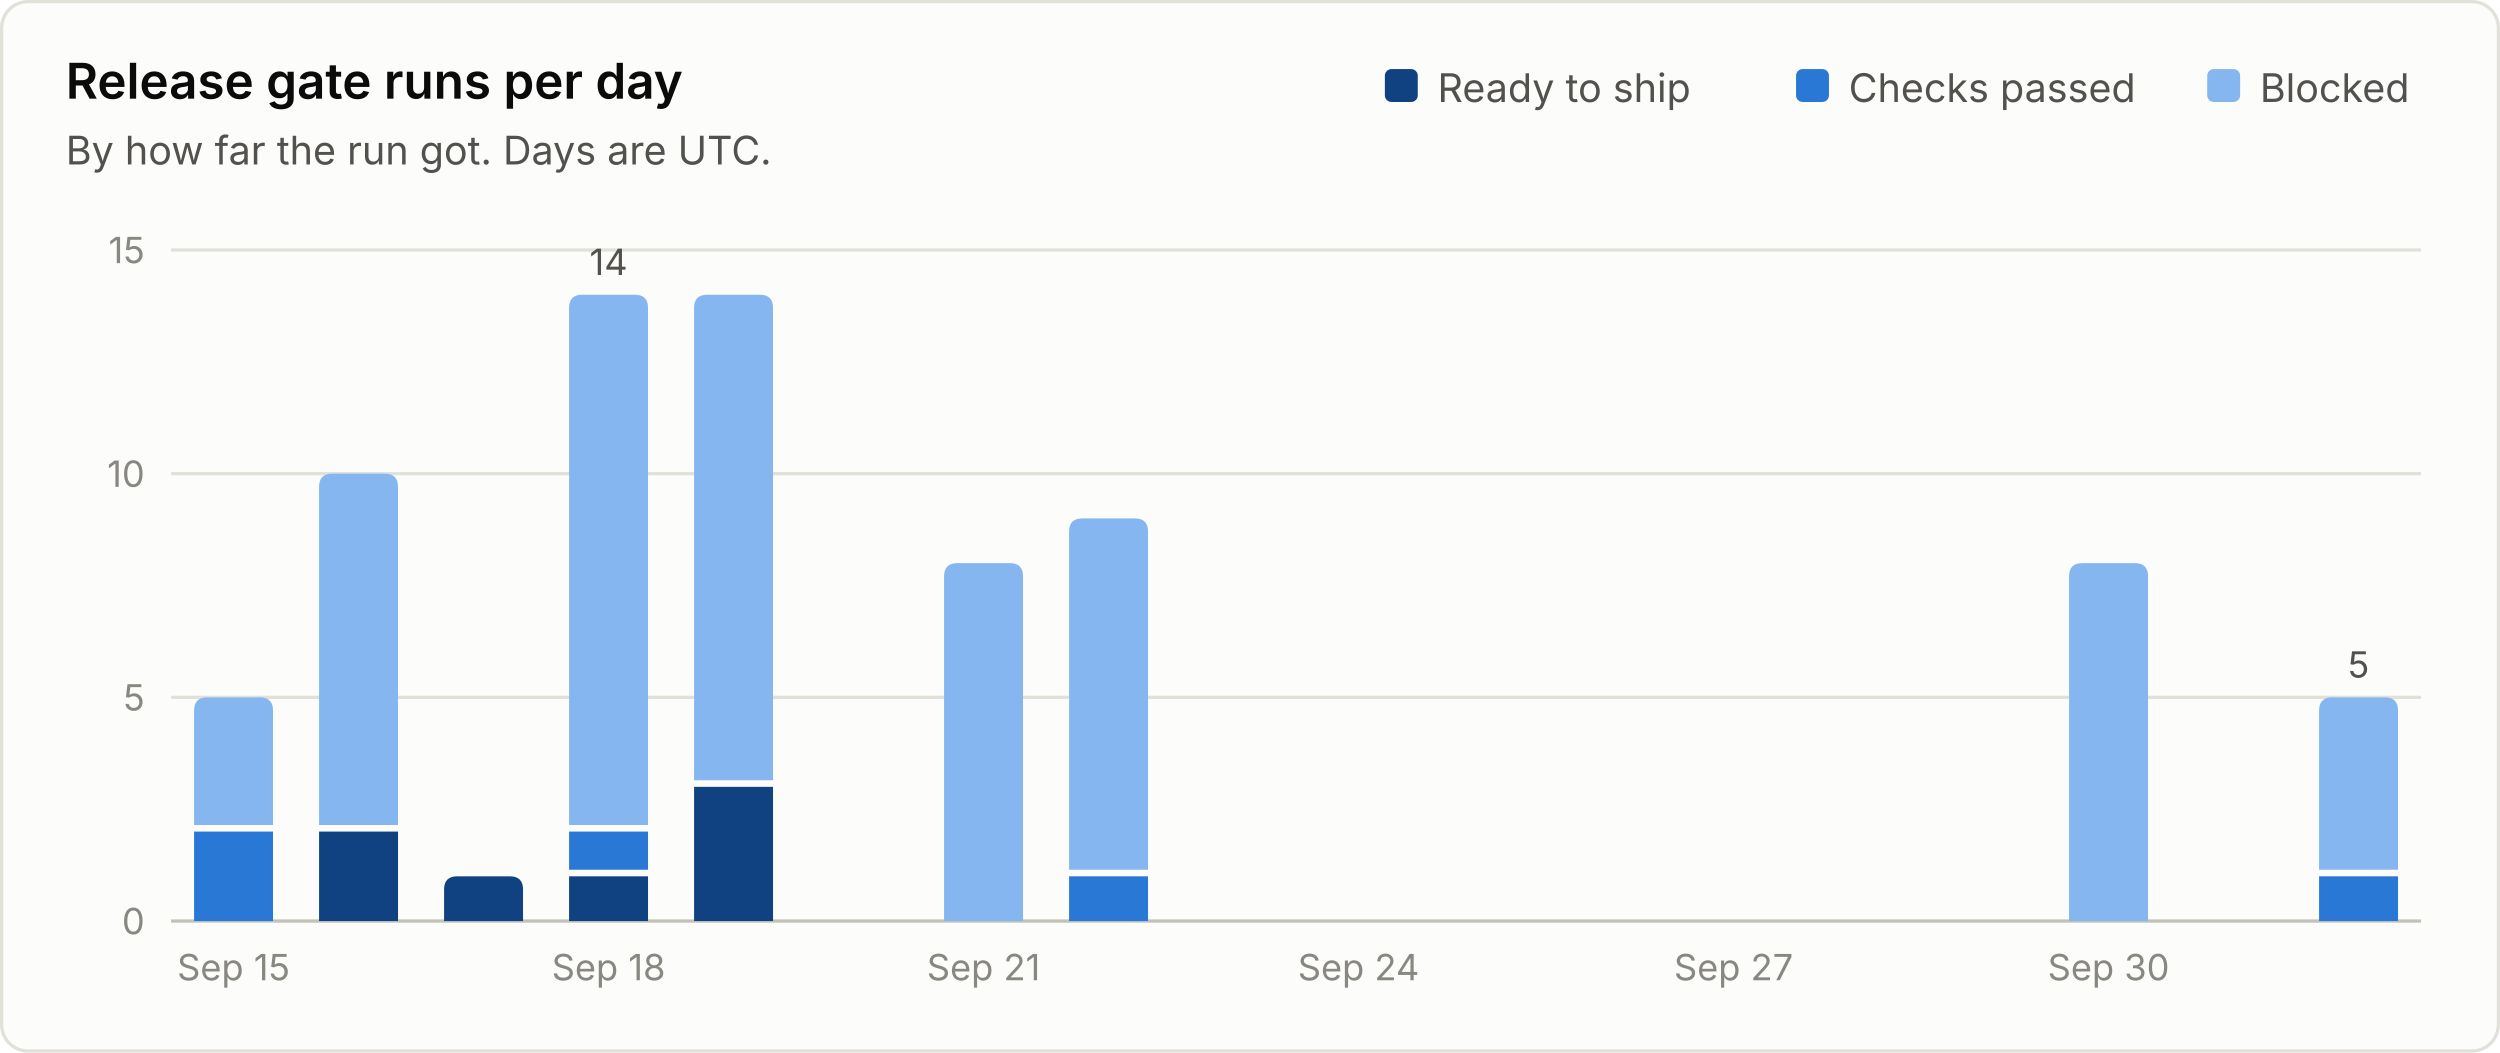
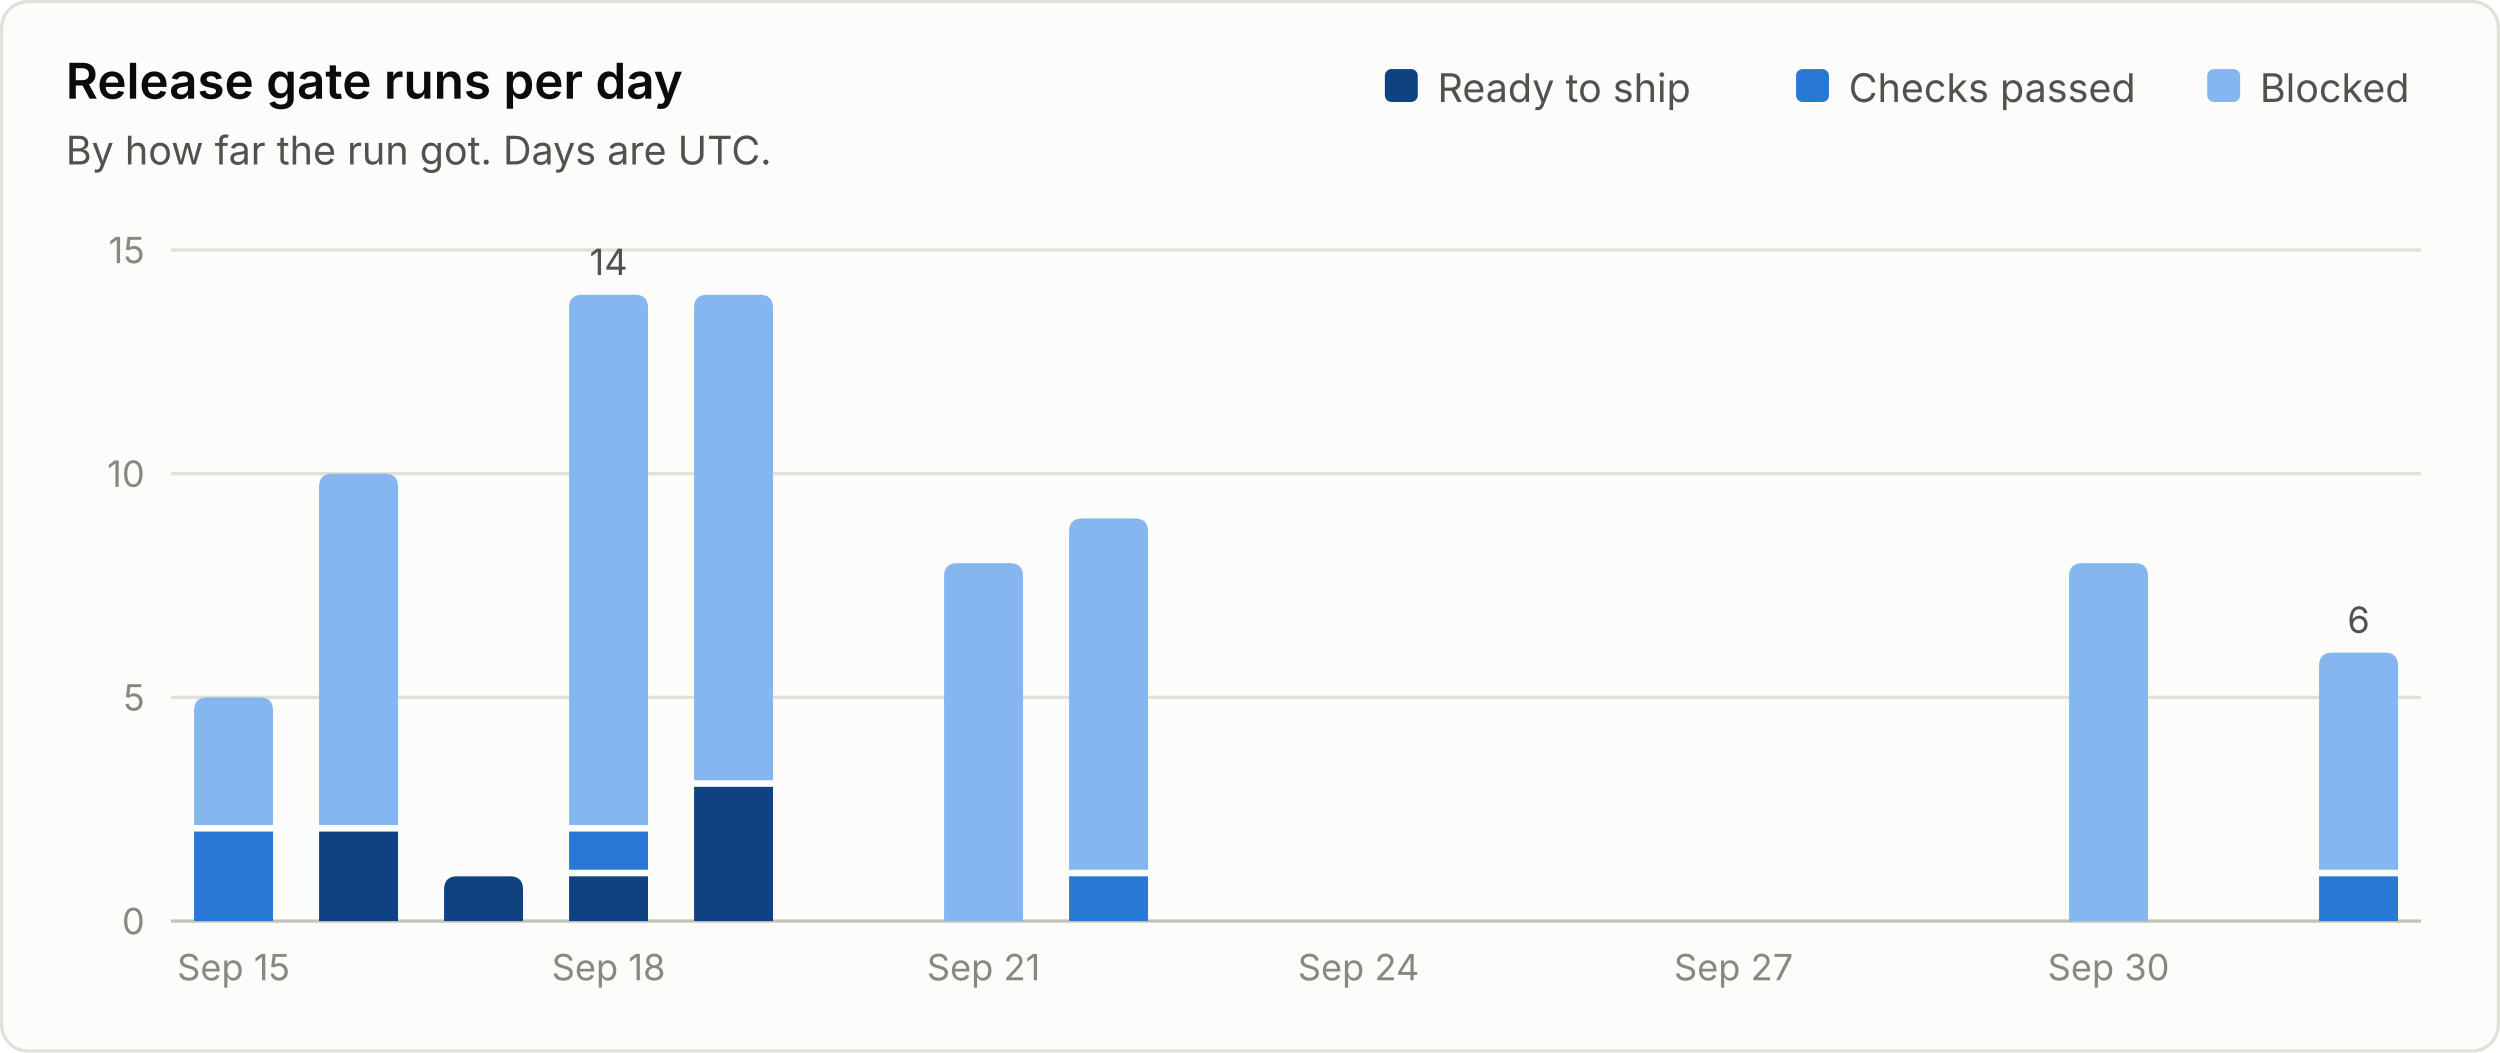
<svg xmlns="http://www.w3.org/2000/svg" viewBox="0 0 760 320" width="760" height="320" role="img" font-family="system-ui, -apple-system, 'Segoe UI', sans-serif">
  <rect x="0.5" y="0.5" width="759" height="319" rx="8" fill="#fcfcfb" stroke="#e1e0d9" />
  <text x="20.0" y="30.0" fill="#0b0b0b" font-size="15" font-weight="600" text-anchor="start">Release gate runs per day</text>
  <text x="20.0" y="50.0" fill="#52514e" font-size="12" font-weight="400" text-anchor="start">By how far the run got. Days are UTC.</text>
  <line x1="52" y1="280.0" x2="736" y2="280.0" stroke="#c3c2b7" stroke-width="1" />
  <text x="44.0" y="284.0" fill="#898781" font-size="11" font-weight="400" text-anchor="end">0</text>
  <line x1="52" y1="212.0" x2="736" y2="212.0" stroke="#e1e0d9" stroke-width="1" />
  <text x="44.0" y="216.0" fill="#898781" font-size="11" font-weight="400" text-anchor="end">5</text>
  <line x1="52" y1="144.0" x2="736" y2="144.0" stroke="#e1e0d9" stroke-width="1" />
  <text x="44.0" y="148.0" fill="#898781" font-size="11" font-weight="400" text-anchor="end">10</text>
  <line x1="52" y1="76.0" x2="736" y2="76.0" stroke="#e1e0d9" stroke-width="1" />
  <text x="44.0" y="80.0" fill="#898781" font-size="11" font-weight="400" text-anchor="end">15</text>
  <text x="687.0" y="31.0" fill="#52514e" font-size="12" font-weight="400" text-anchor="start">Blocked</text>
  <rect x="671.0" y="21" width="10" height="10" rx="2" fill="#86b6ef" />
  <text x="562.0" y="31.0" fill="#52514e" font-size="12" font-weight="400" text-anchor="start">Checks passed</text>
  <rect x="546.0" y="21" width="10" height="10" rx="2" fill="#2a78d6" />
  <text x="437.0" y="31.0" fill="#52514e" font-size="12" font-weight="400" text-anchor="start">Ready to ship</text>
  <rect x="421.0" y="21" width="10" height="10" rx="2" fill="#104281" />
  <path d="M59.0 280.0 V252.8 Q59.0 252.8 59.0 252.8 H83.0 Q83.0 252.8 83.0 252.8 V280.0 Z" fill="#2a78d6" />
  <path d="M59.0 250.8 V216.0 Q59.0 212.0 63.0 212.0 H79.0 Q83.0 212.0 83.0 216.0 V250.8 Z" fill="#86b6ef" />
  <text x="71.0" y="298.0" fill="#898781" font-size="11" font-weight="400" text-anchor="middle">Sep 15</text>
  <path d="M97.0 280.0 V252.8 Q97.0 252.8 97.0 252.8 H121.0 Q121.0 252.8 121.0 252.8 V280.0 Z" fill="#104281" />
  <path d="M97.0 250.8 V148.0 Q97.0 144.0 101.0 144.0 H117.0 Q121.0 144.0 121.0 148.0 V250.8 Z" fill="#86b6ef" />
  <path d="M135.0 280.0 V270.4 Q135.0 266.4 139.0 266.4 H155.0 Q159.0 266.4 159.0 270.4 V280.0 Z" fill="#104281" />
  <path d="M173.0 280.0 V266.4 Q173.0 266.4 173.0 266.4 H197.0 Q197.0 266.4 197.0 266.4 V280.0 Z" fill="#104281" />
  <path d="M173.0 264.4 V252.8 Q173.0 252.8 173.0 252.8 H197.0 Q197.0 252.8 197.0 252.8 V264.4 Z" fill="#2a78d6" />
  <path d="M173.0 250.8 V93.6 Q173.0 89.6 177.0 89.6 H193.0 Q197.0 89.6 197.0 93.6 V250.8 Z" fill="#86b6ef" />
  <text x="185.0" y="83.6" fill="#52514e" font-size="11" font-weight="400" text-anchor="middle">14</text>
  <text x="185.0" y="298.0" fill="#898781" font-size="11" font-weight="400" text-anchor="middle">Sep 18</text>
  <path d="M211.0 280.0 V239.2 Q211.0 239.2 211.0 239.2 H235.0 Q235.0 239.2 235.0 239.2 V280.0 Z" fill="#104281" />
  <path d="M211.0 237.2 V93.6 Q211.0 89.6 215.0 89.6 H231.0 Q235.0 89.6 235.0 93.6 V237.2 Z" fill="#86b6ef" />
  <path d="M287.0 280.0 V175.2 Q287.0 171.2 291.0 171.2 H307.0 Q311.0 171.2 311.0 175.2 V280.0 Z" fill="#86b6ef" />
  <text x="299.0" y="298.0" fill="#898781" font-size="11" font-weight="400" text-anchor="middle">Sep 21</text>
  <path d="M325.0 280.0 V266.4 Q325.0 266.4 325.0 266.4 H349.0 Q349.0 266.4 349.0 266.4 V280.0 Z" fill="#2a78d6" />
  <path d="M325.0 264.4 V161.6 Q325.0 157.6 329.0 157.6 H345.0 Q349.0 157.6 349.0 161.6 V264.4 Z" fill="#86b6ef" />
  <text x="413.0" y="298.0" fill="#898781" font-size="11" font-weight="400" text-anchor="middle">Sep 24</text>
  <text x="527.0" y="298.0" fill="#898781" font-size="11" font-weight="400" text-anchor="middle">Sep 27</text>
  <path d="M629.0 280.0 V175.2 Q629.0 171.2 633.0 171.2 H649.0 Q653.0 171.2 653.0 175.2 V280.0 Z" fill="#86b6ef" />
  <text x="641.0" y="298.0" fill="#898781" font-size="11" font-weight="400" text-anchor="middle">Sep 30</text>
  <path d="M705.0 280.0 V266.4 Q705.0 266.4 705.0 266.4 H729.0 Q729.0 266.4 729.0 266.4 V280.0 Z" fill="#2a78d6" />
-   <path d="M705.0 264.4 V216.0 Q705.0 212.0 709.0 212.0 H725.0 Q729.0 212.0 729.0 216.0 V264.4 Z" fill="#86b6ef" />
-   <text x="717.0" y="206.0" fill="#52514e" font-size="11" font-weight="400" text-anchor="middle">5</text>
+   <path d="M705.0 264.4 V202.4 Q705.0 198.4 709.0 198.4 H725.0 Q729.0 198.4 729.0 202.4 V264.4 Z" fill="#86b6ef" />
+   <text x="717.0" y="192.4" fill="#52514e" font-size="11" font-weight="400" text-anchor="middle">6</text>
</svg>
